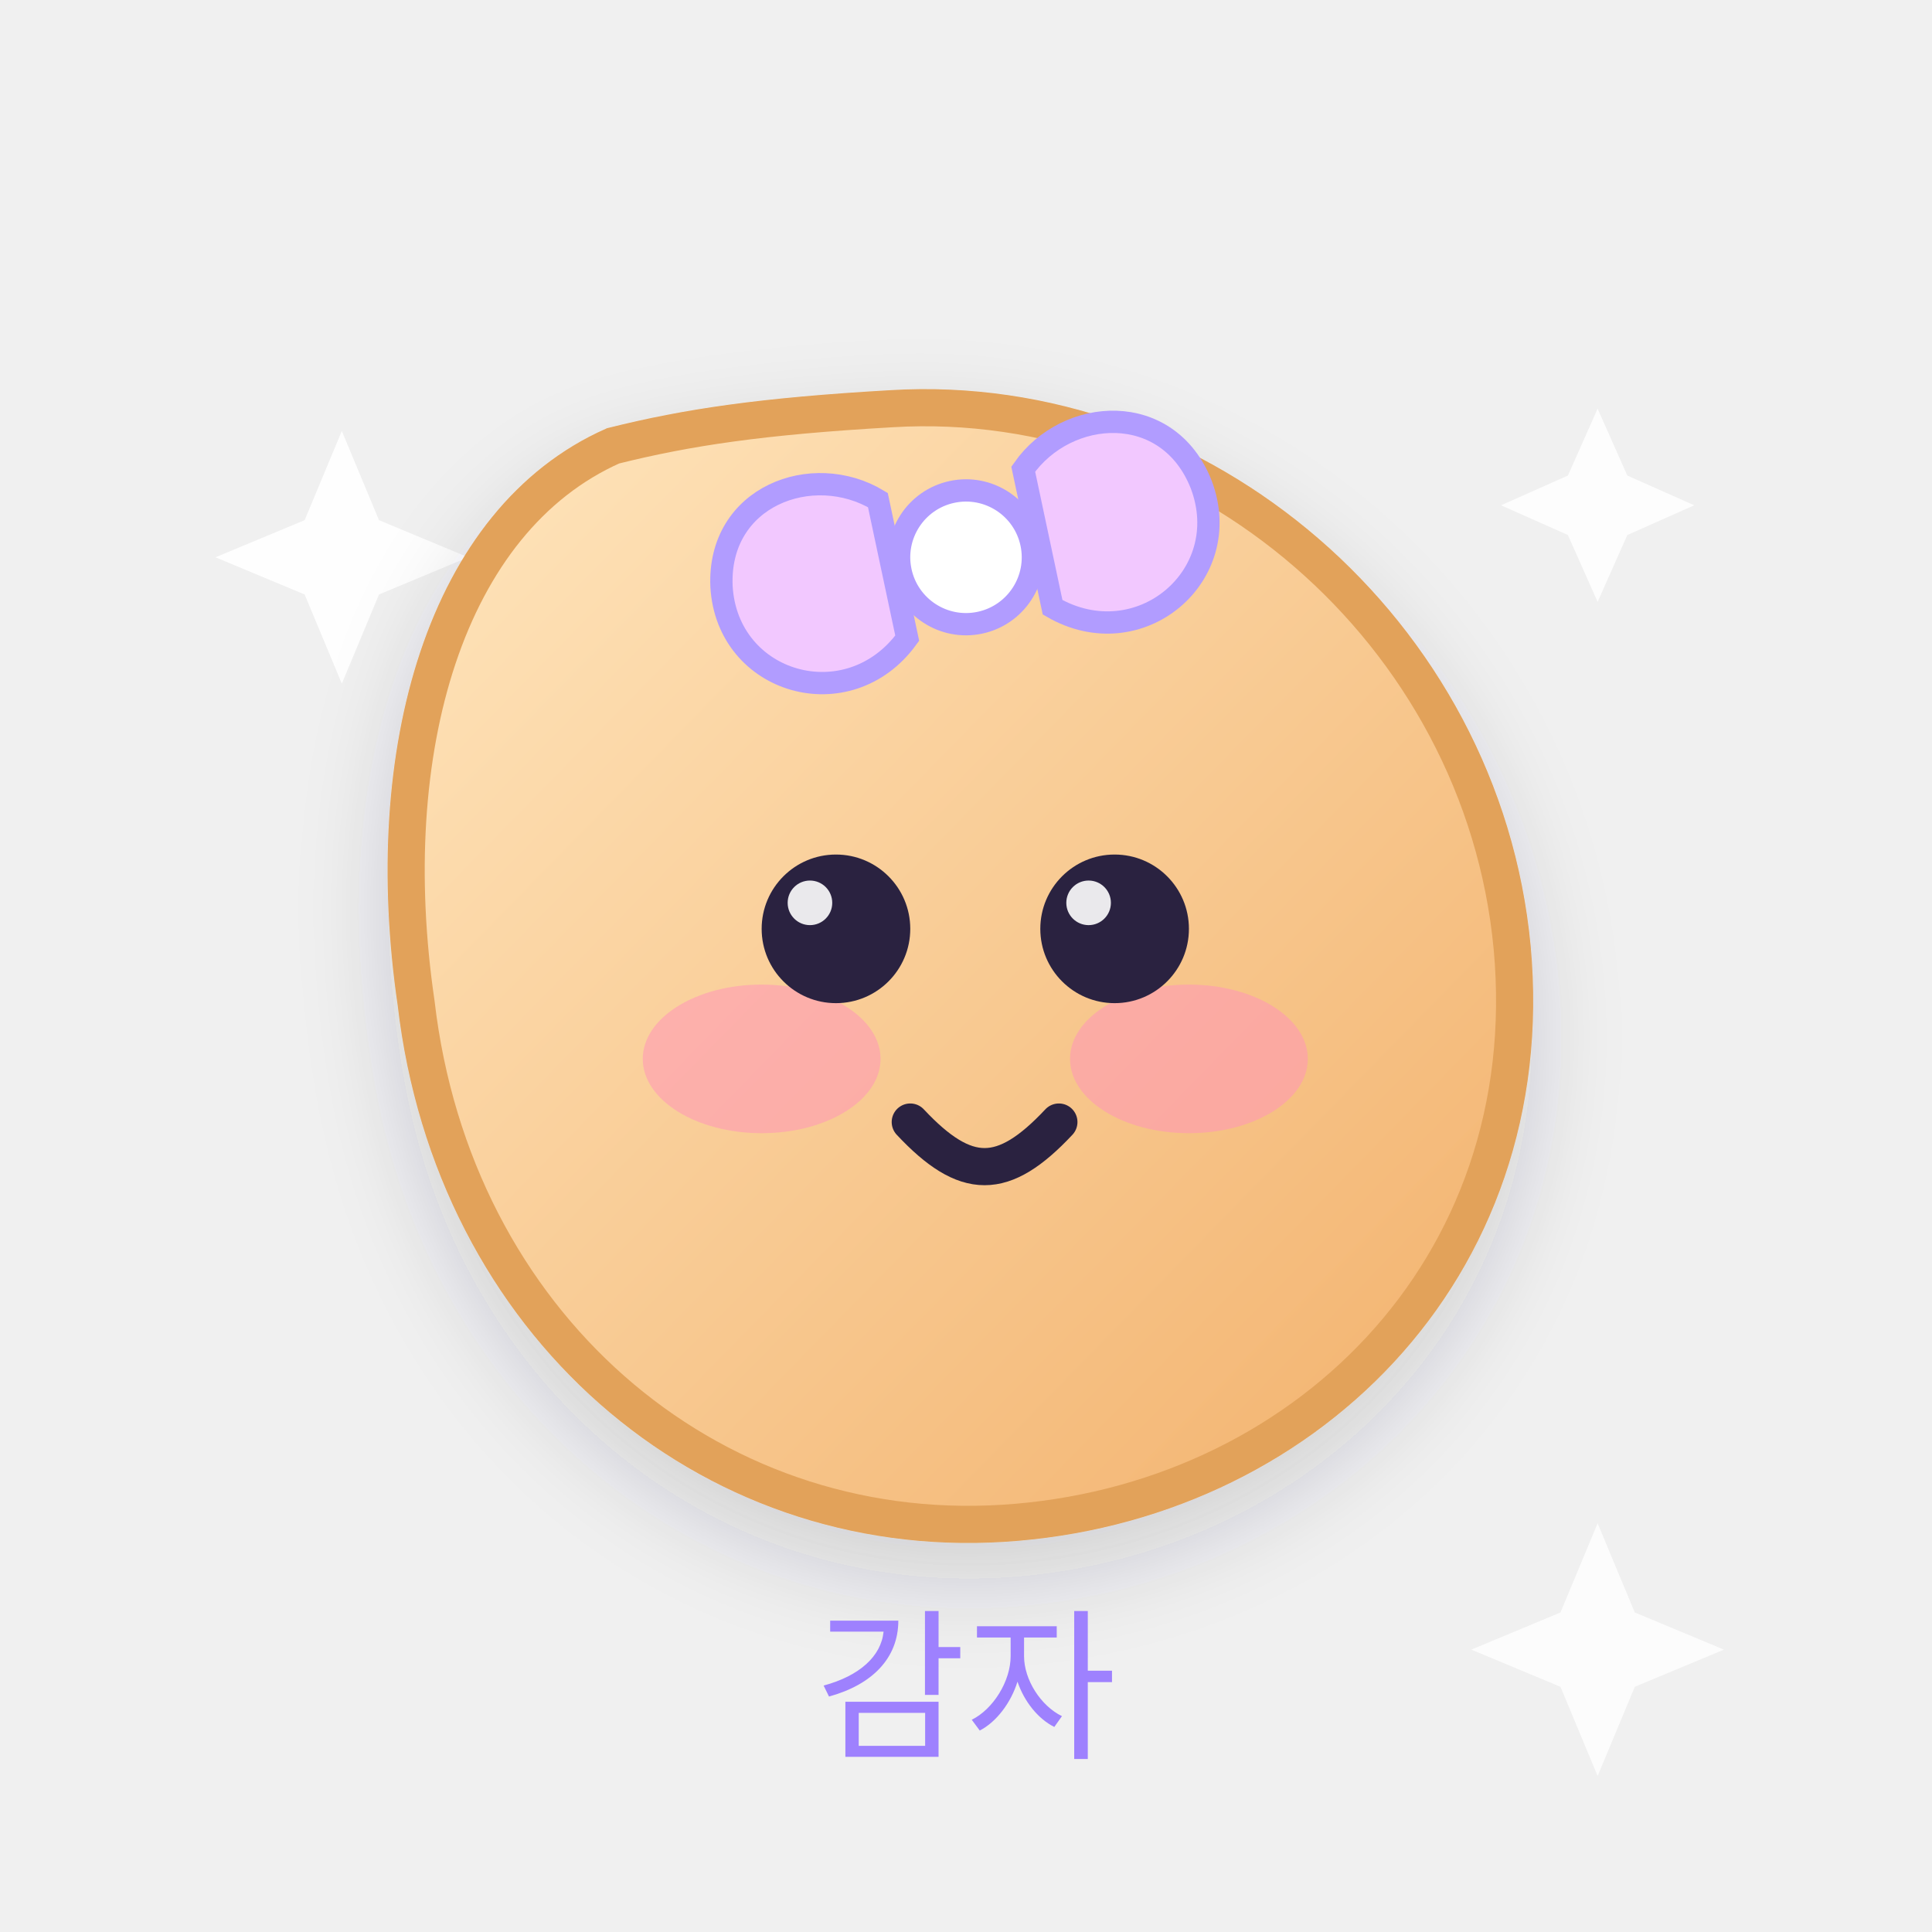
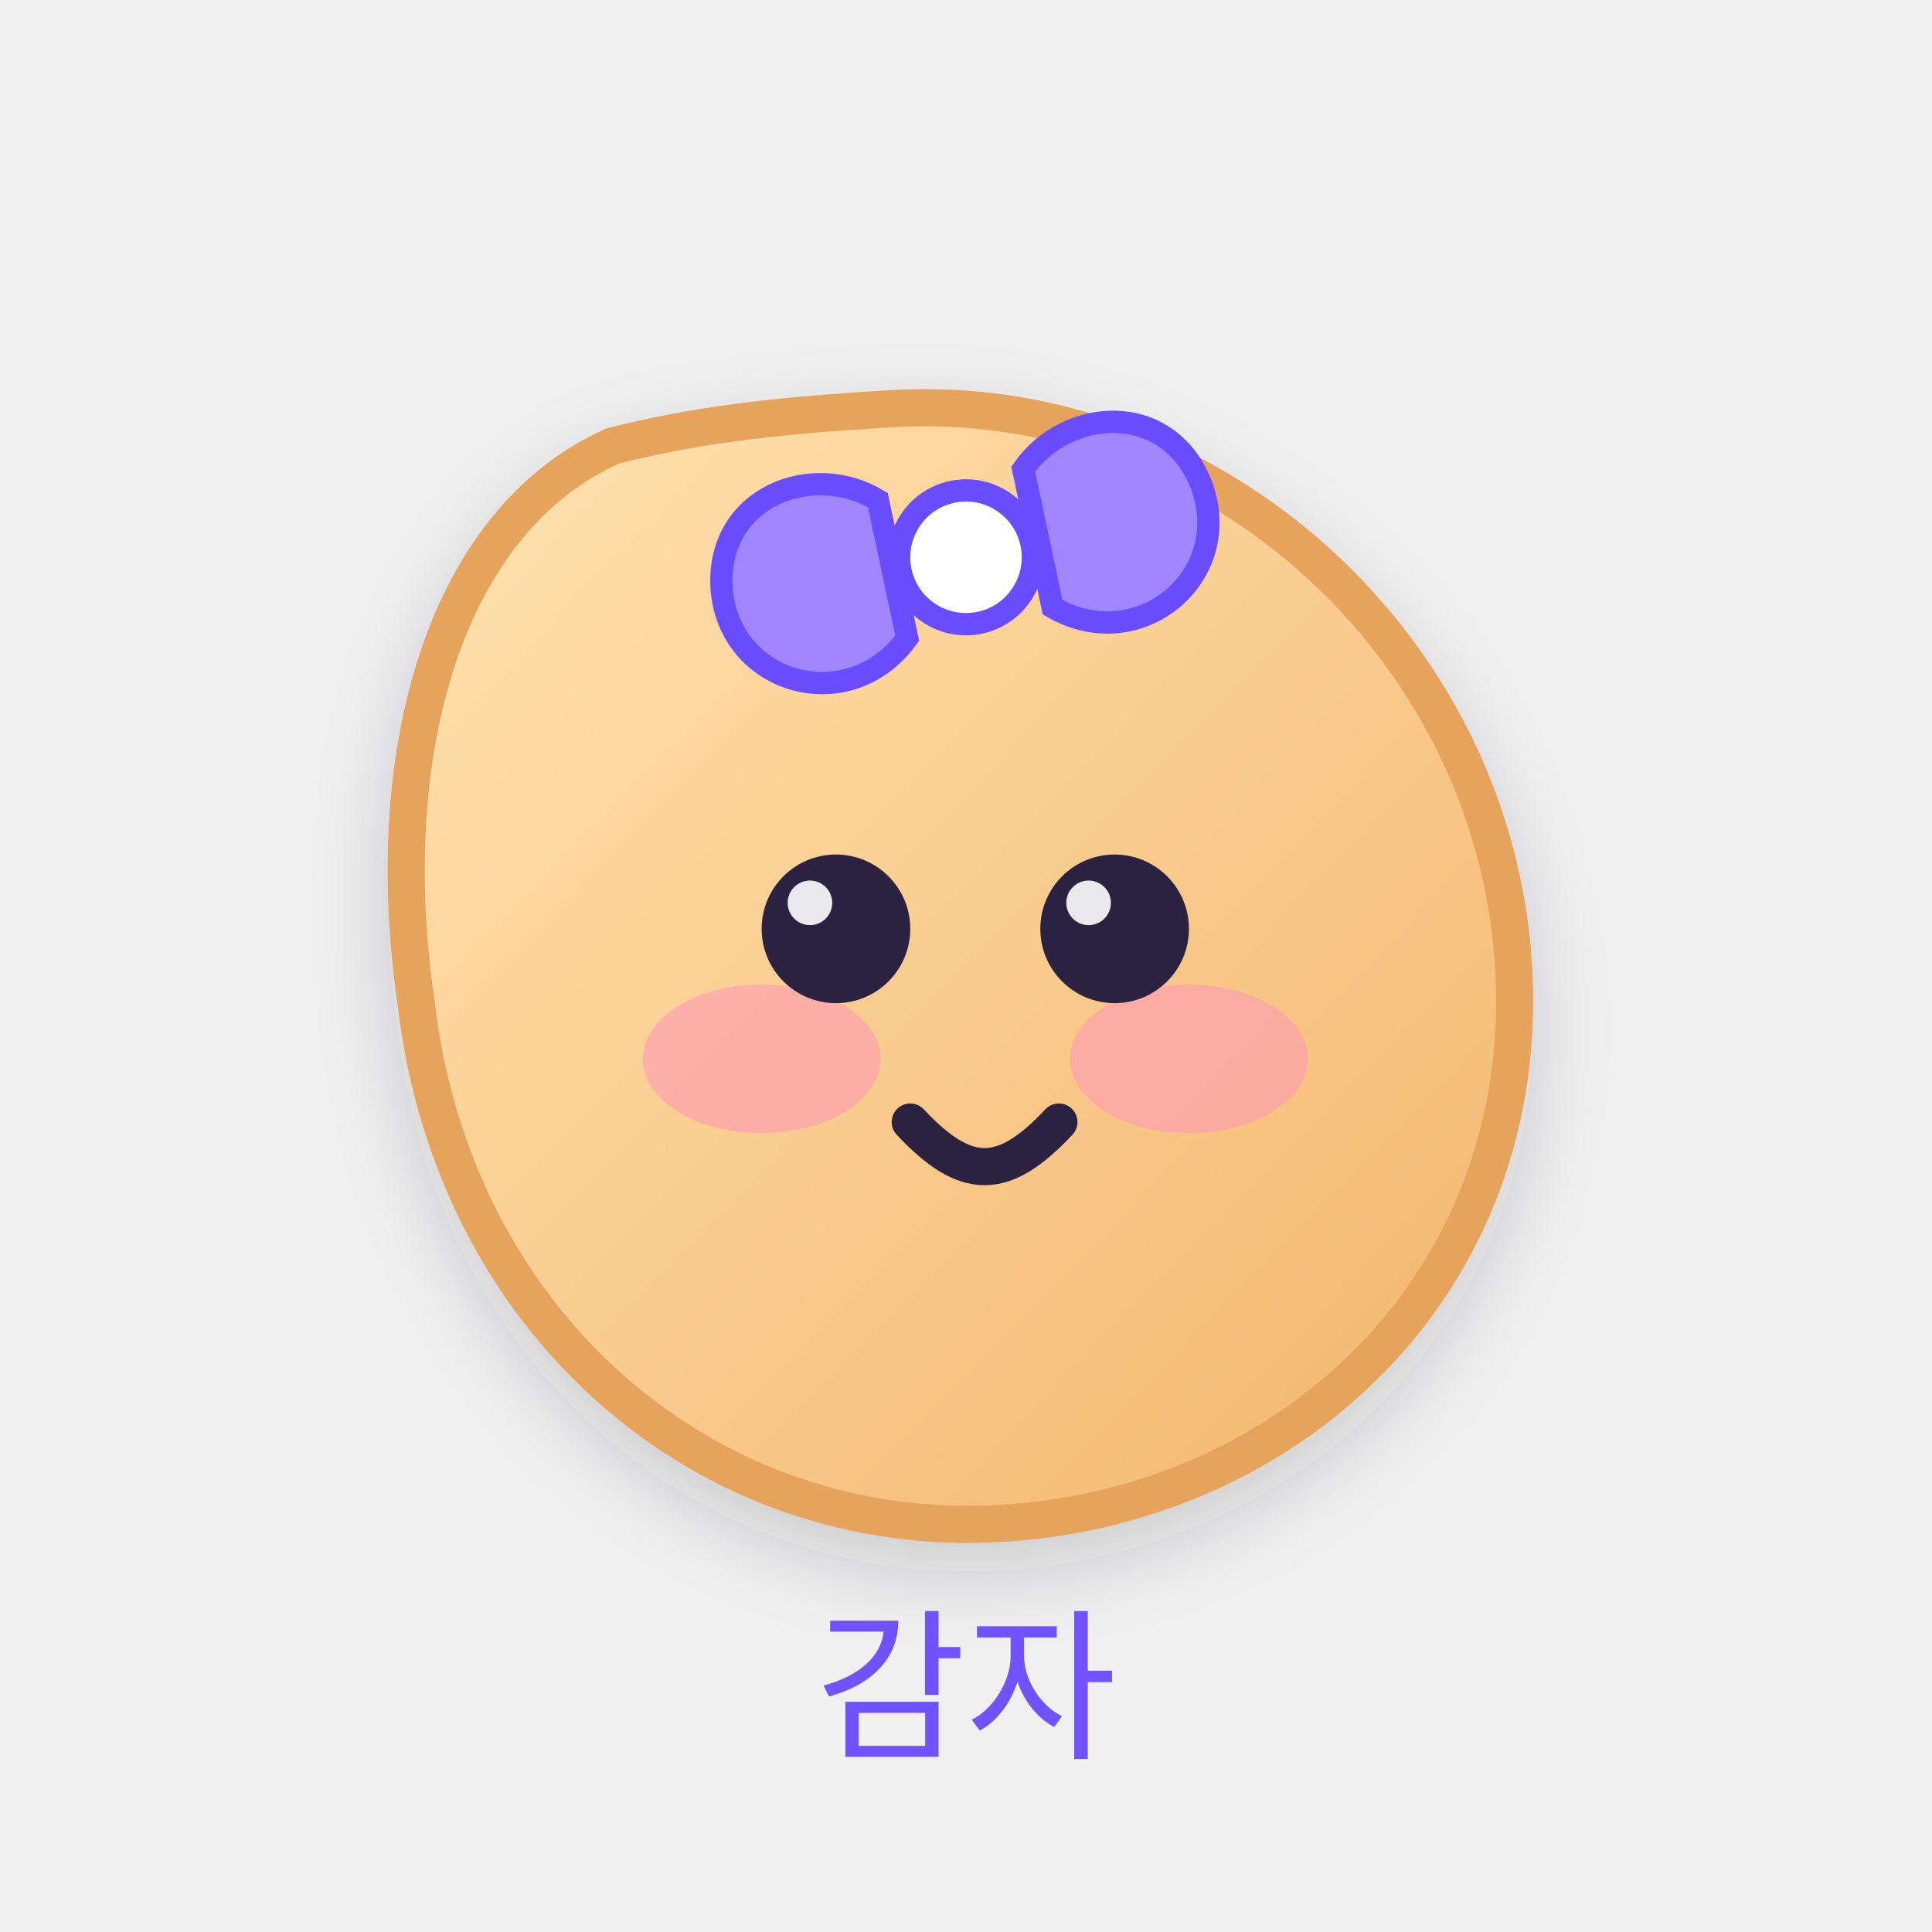
<svg xmlns="http://www.w3.org/2000/svg" width="520" height="520" viewBox="0 0 520 520">
  <defs>
    <linearGradient id="g" x1="0" x2="1" y1="0" y2="1">
-       <stop offset="0" stop-color="#ffe6be" />
-       <stop offset="1" stop-color="#f2b06a" />
+       <stop offset="0" stop-color="#ffe3b0" />
+       <stop offset="1" stop-color="#f3b56d" />
    </linearGradient>
    <filter id="shadow" x="-20%" y="-20%" width="140%" height="140%">
-       <feDropShadow dx="0" dy="10" stdDeviation="12" flood-color="#2a2340" flood-opacity="0.16" />
+       <feDropShadow dx="0" dy="8" stdDeviation="10" flood-color="#2a2340" flood-opacity="0.18" />
    </filter>
  </defs>
-   <g opacity="0.95">
-     <path d="M92 116 l10 24 24 10-24 10-10 24-10-24-24-10 24-10z" fill="#ffffff" />
-     <path d="M430 110 l8 18 18 8-18 8-8 18-8-18-18-8 18-8z" fill="#ffffff" opacity="0.9" />
-     <path d="M430 410 l10 24 24 10-24 10-10 24-10-24-24-10 24-10z" fill="#ffffff" opacity="0.85" />
-   </g>
  <g filter="url(#shadow)">
-     <path d="M165 120              C120 140, 102 202, 112 270              C122 356, 190 415, 270 410              C350 405, 415 342, 407 255              C399 170, 323 105, 240 110              C205 112, 185 115, 165 120Z" fill="url(#g)" stroke="#e2a25a" stroke-width="10" stroke-linecap="round" />
+     <path d="M165 120              C120 140, 102 202, 112 270              C122 356, 190 415, 270 410              C350 405, 415 342, 407 255              C399 170, 323 105, 240 110              C205 112, 185 115, 165 120Z" fill="url(#g)" stroke="#e6a35c" stroke-width="10" stroke-linecap="round" />
    <ellipse cx="205" cy="285" rx="32" ry="20" fill="#ff95b8" opacity="0.55" />
    <ellipse cx="320" cy="285" rx="32" ry="20" fill="#ff95b8" opacity="0.55" />
    <circle cx="225" cy="250" r="20" fill="#2a2340" />
    <circle cx="300" cy="250" r="20" fill="#2a2340" />
    <circle cx="218" cy="243" r="6" fill="#ffffff" opacity="0.9" />
    <circle cx="293" cy="243" r="6" fill="#ffffff" opacity="0.9" />
    <path d="M245 302 C260 318, 270 318, 285 302" fill="none" stroke="#2a2340" stroke-width="10" stroke-linecap="round" />
  </g>
  <g transform="translate(260 150) rotate(-12) translate(-260 -150)">
-     <path d="M240 130 C225 116, 198 120, 194 144 C190 170, 220 186, 240 168 Z" fill="#f2c8ff" stroke="#b19cff" stroke-width="6" />
-     <path d="M280 130 C295 116, 322 120, 326 144 C330 170, 300 186, 280 168 Z" fill="#f2c8ff" stroke="#b19cff" stroke-width="6" />
-     <circle cx="260" cy="150" r="18" fill="#ffffff" stroke="#b19cff" stroke-width="6" />
+     <path d="M240 130 C225 116, 198 120, 194 144 C190 170, 220 186, 240 168 Z" fill="#9f86ff" stroke="#6a4cff" stroke-width="6" />
+     <path d="M280 130 C295 116, 322 120, 326 144 C330 170, 300 186, 280 168 Z" fill="#9f86ff" stroke="#6a4cff" stroke-width="6" />
+     <circle cx="260" cy="150" r="18" fill="#ffffff" stroke="#6a4cff" stroke-width="6" />
  </g>
-   <text x="260" y="470" font-size="44" font-family="system-ui, -apple-system, Segoe UI, Roboto, sans-serif" text-anchor="middle" fill="#9a7cff" opacity="0.95">감자</text>
+   <text x="260" y="470" font-size="44" font-family="system-ui, -apple-system, Segoe UI, Roboto, sans-serif" text-anchor="middle" fill="#6a4cff" opacity="0.95">감자</text>
</svg>
